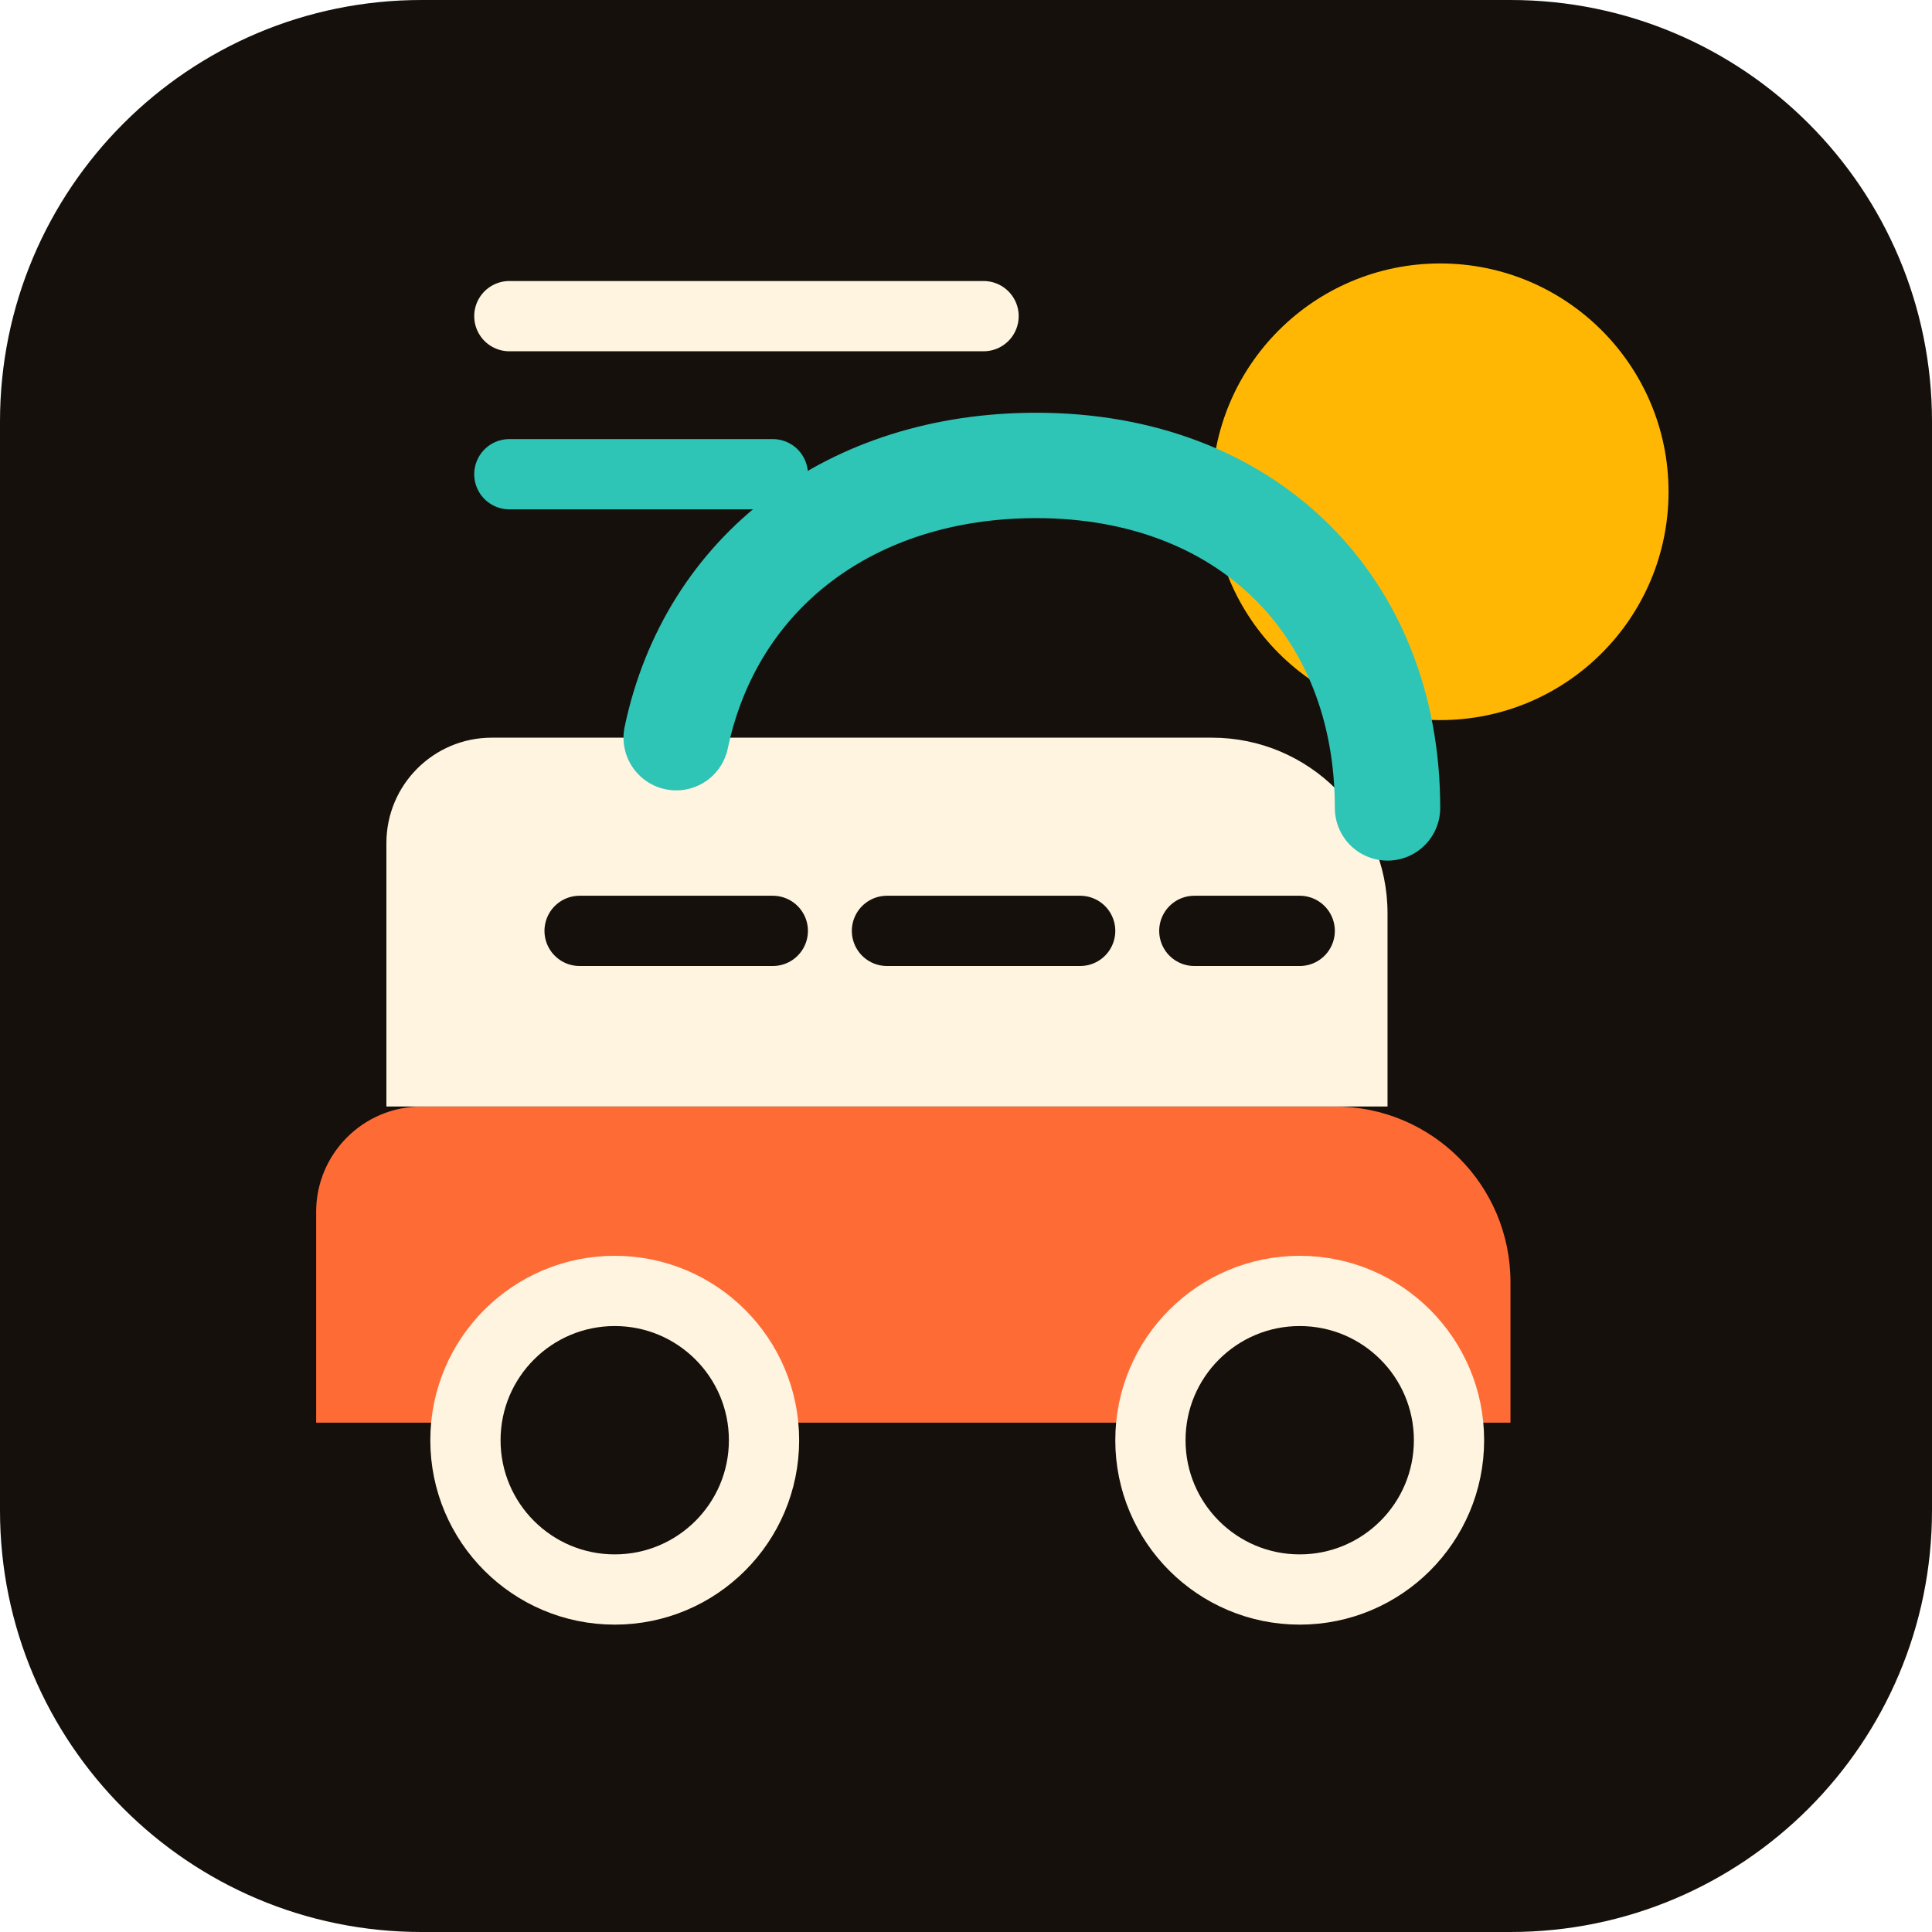
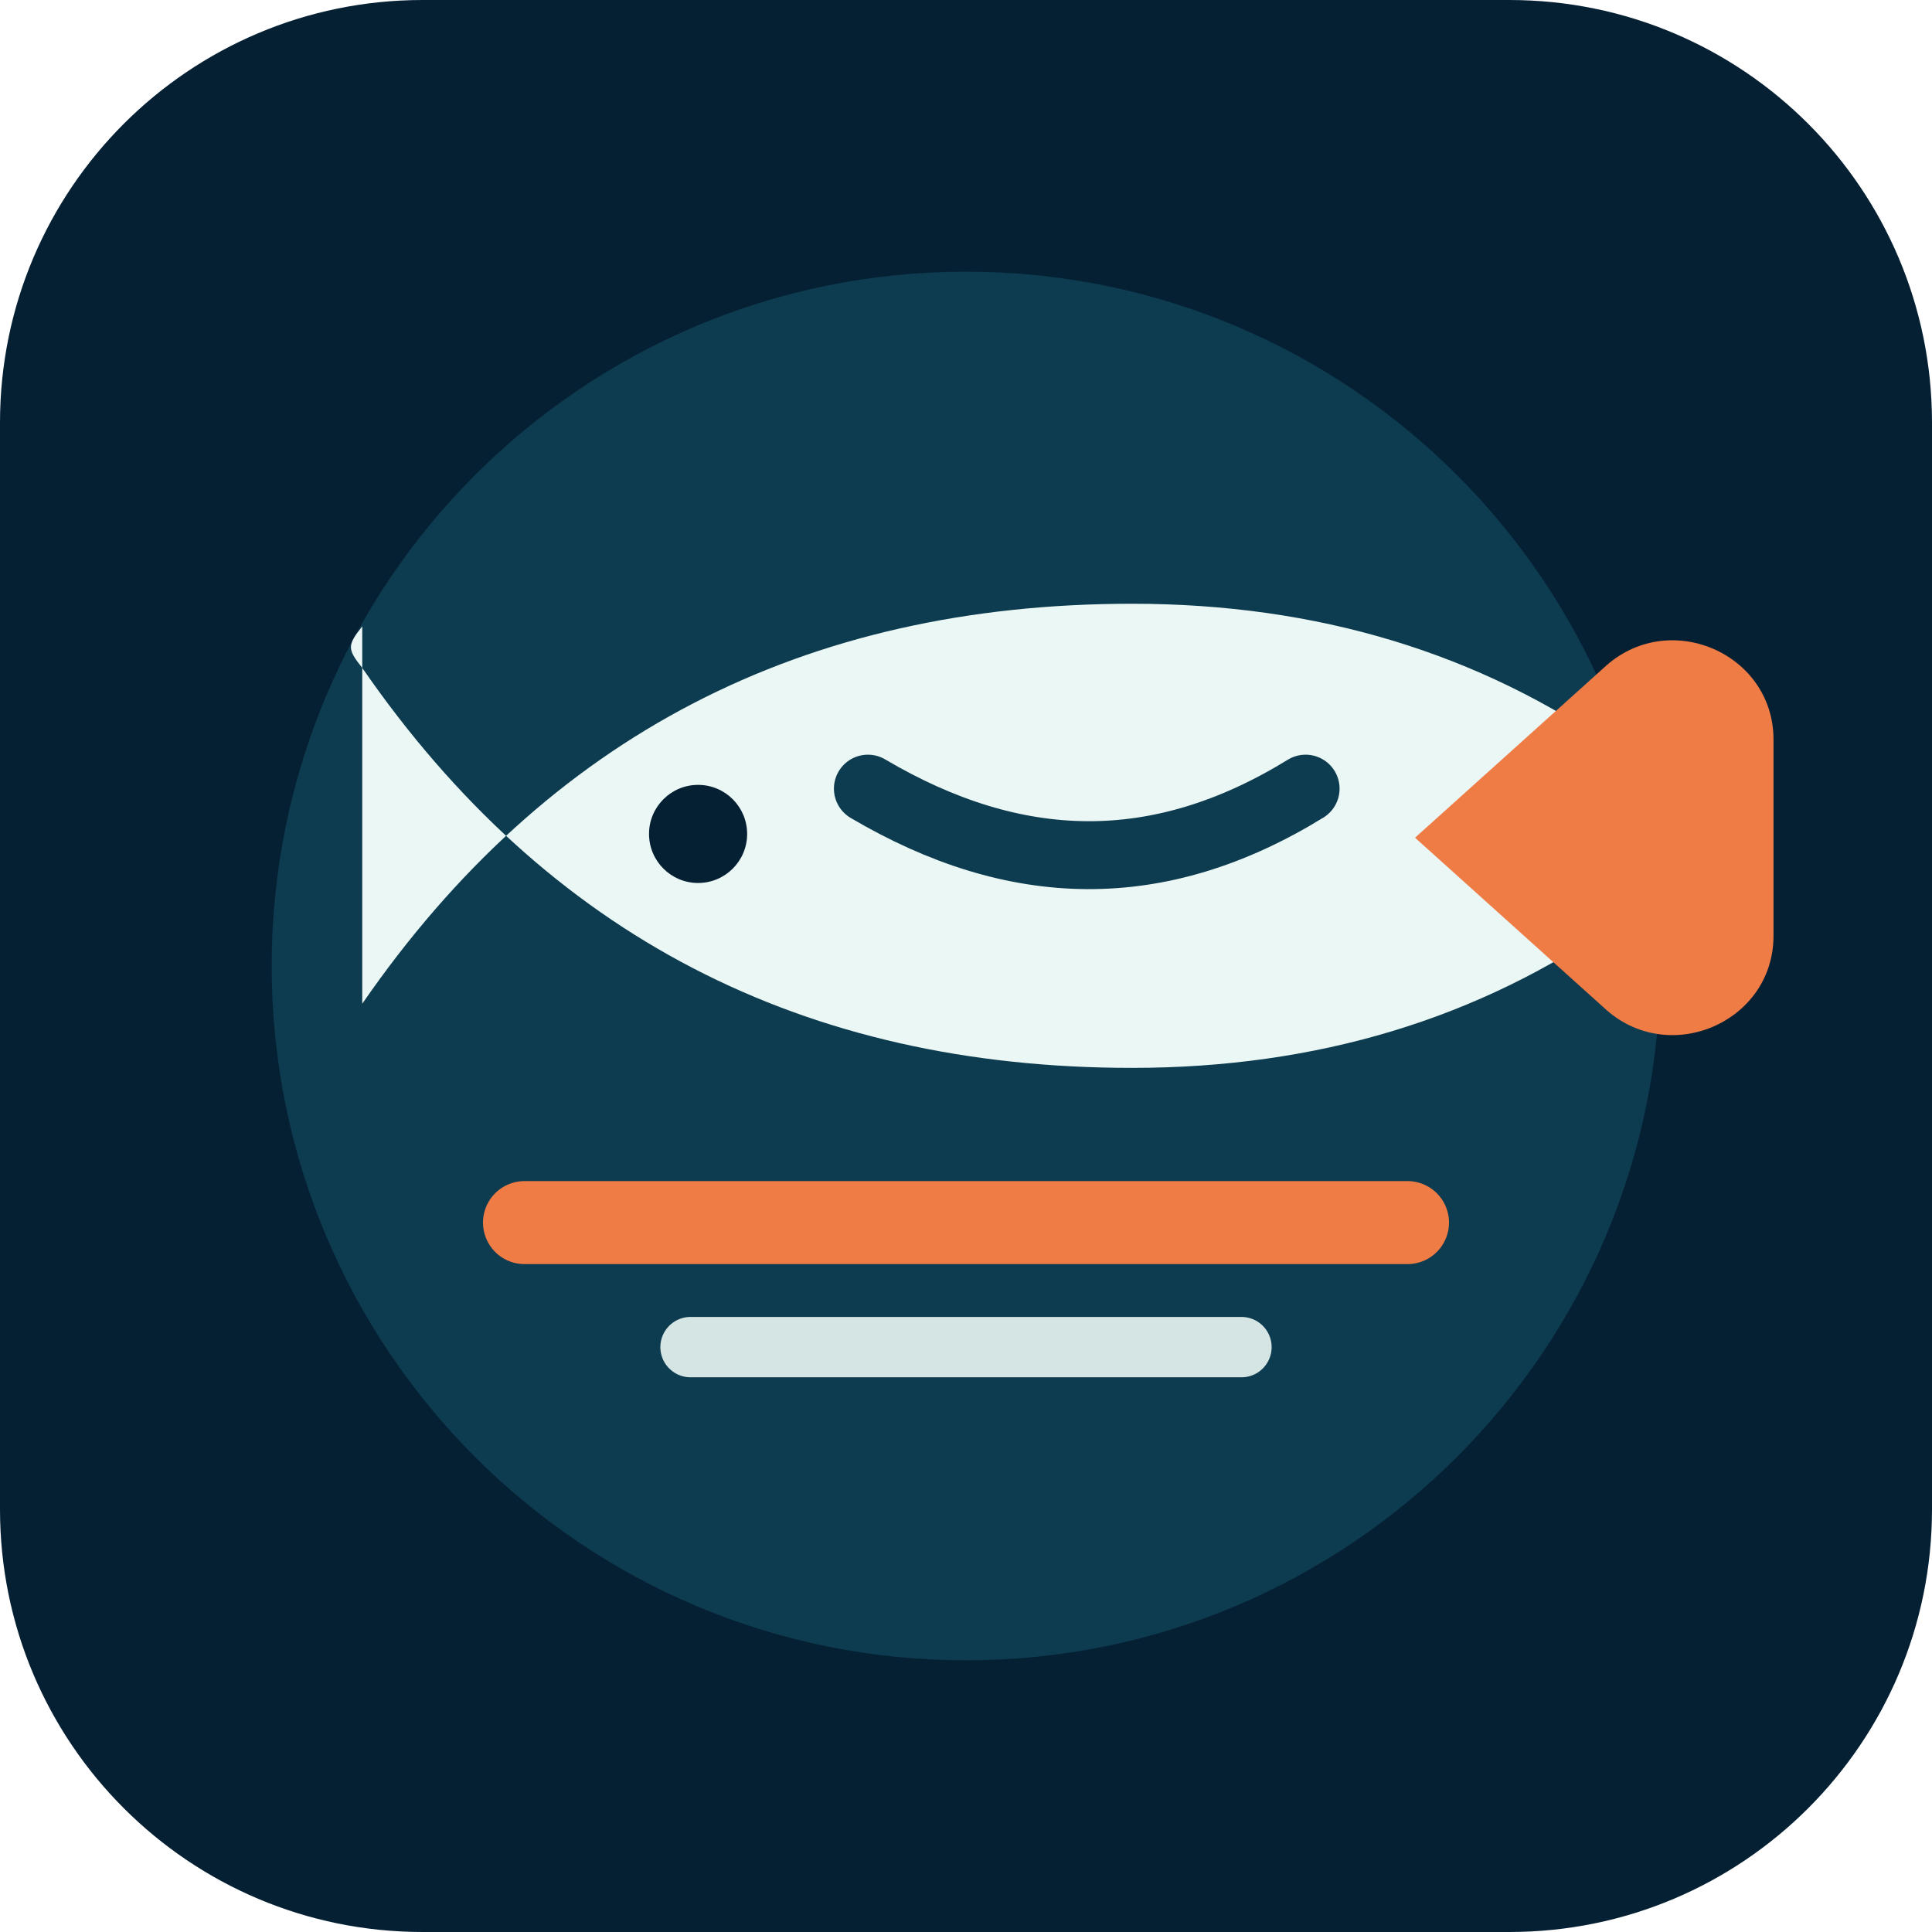
- <svg xmlns="http://www.w3.org/2000/svg" width="220" height="220" viewBox="0 0 220 220" fill="none">
-   <rect width="220" height="220" rx="48" fill="#15100b" />
-   <circle cx="164" cy="56" r="26" fill="#ffb703" />
-   <path d="M48 126h104c11.046 0 20 8.954 20 20v16H36v-24c0-6.627 5.373-12 12-12Z" fill="#ff6b35" />
-   <path d="M56 84h82c11.046 0 20 8.954 20 20v22H44v-30c0-6.627 5.373-12 12-12Z" fill="#fff4df" />
-   <path d="M77 84c4-19 20-31 41-31 24 0 40 16 40 39" stroke="#2ec4b6" stroke-width="12" stroke-linecap="round" />
-   <circle cx="70" cy="164" r="17" fill="#15100b" stroke="#fff4df" stroke-width="8" />
-   <circle cx="148" cy="164" r="17" fill="#15100b" stroke="#fff4df" stroke-width="8" />
-   <path d="M66 106h22M101 106h22M136 106h12" stroke="#15100b" stroke-width="8" stroke-linecap="round" />
-   <path d="M58 36h54" stroke="#fff4df" stroke-width="8" stroke-linecap="round" />
-   <path d="M58 54h30" stroke="#2ec4b6" stroke-width="8" stroke-linecap="round" />
+ <svg xmlns="http://www.w3.org/2000/svg" width="512" height="512" viewBox="0 0 512 512" fill="none">
+   <rect width="512" height="512" rx="112" fill="#062033" />
+   <circle cx="256" cy="256" r="184" fill="#0D3B4F" />
+   <path d="M96 266c49-71 117-106 204-106 49 0 92 13 129 39 15 11 15 34 0 45-37 26-80 39-129 39-87 0-155-35-204-106-4-5-4-6 0-11Z" fill="#EAF7F4" />
+   <path d="M375 222l50-45c17-16 45-4 45 19v52c0 23-28 35-45 19l-50-45Z" fill="#EF7B45" />
+   <circle cx="185" cy="221" r="13" fill="#062033" />
+   <path d="M230 209c39 23 77 24 116 0" stroke="#0D3B4F" stroke-width="18" stroke-linecap="round" />
+   <path d="M139 324h234" stroke="#EF7B45" stroke-width="22" stroke-linecap="round" />
+   <path d="M183 357h146" stroke="#EAF7F4" stroke-width="16" stroke-linecap="round" opacity=".9" />
</svg>
